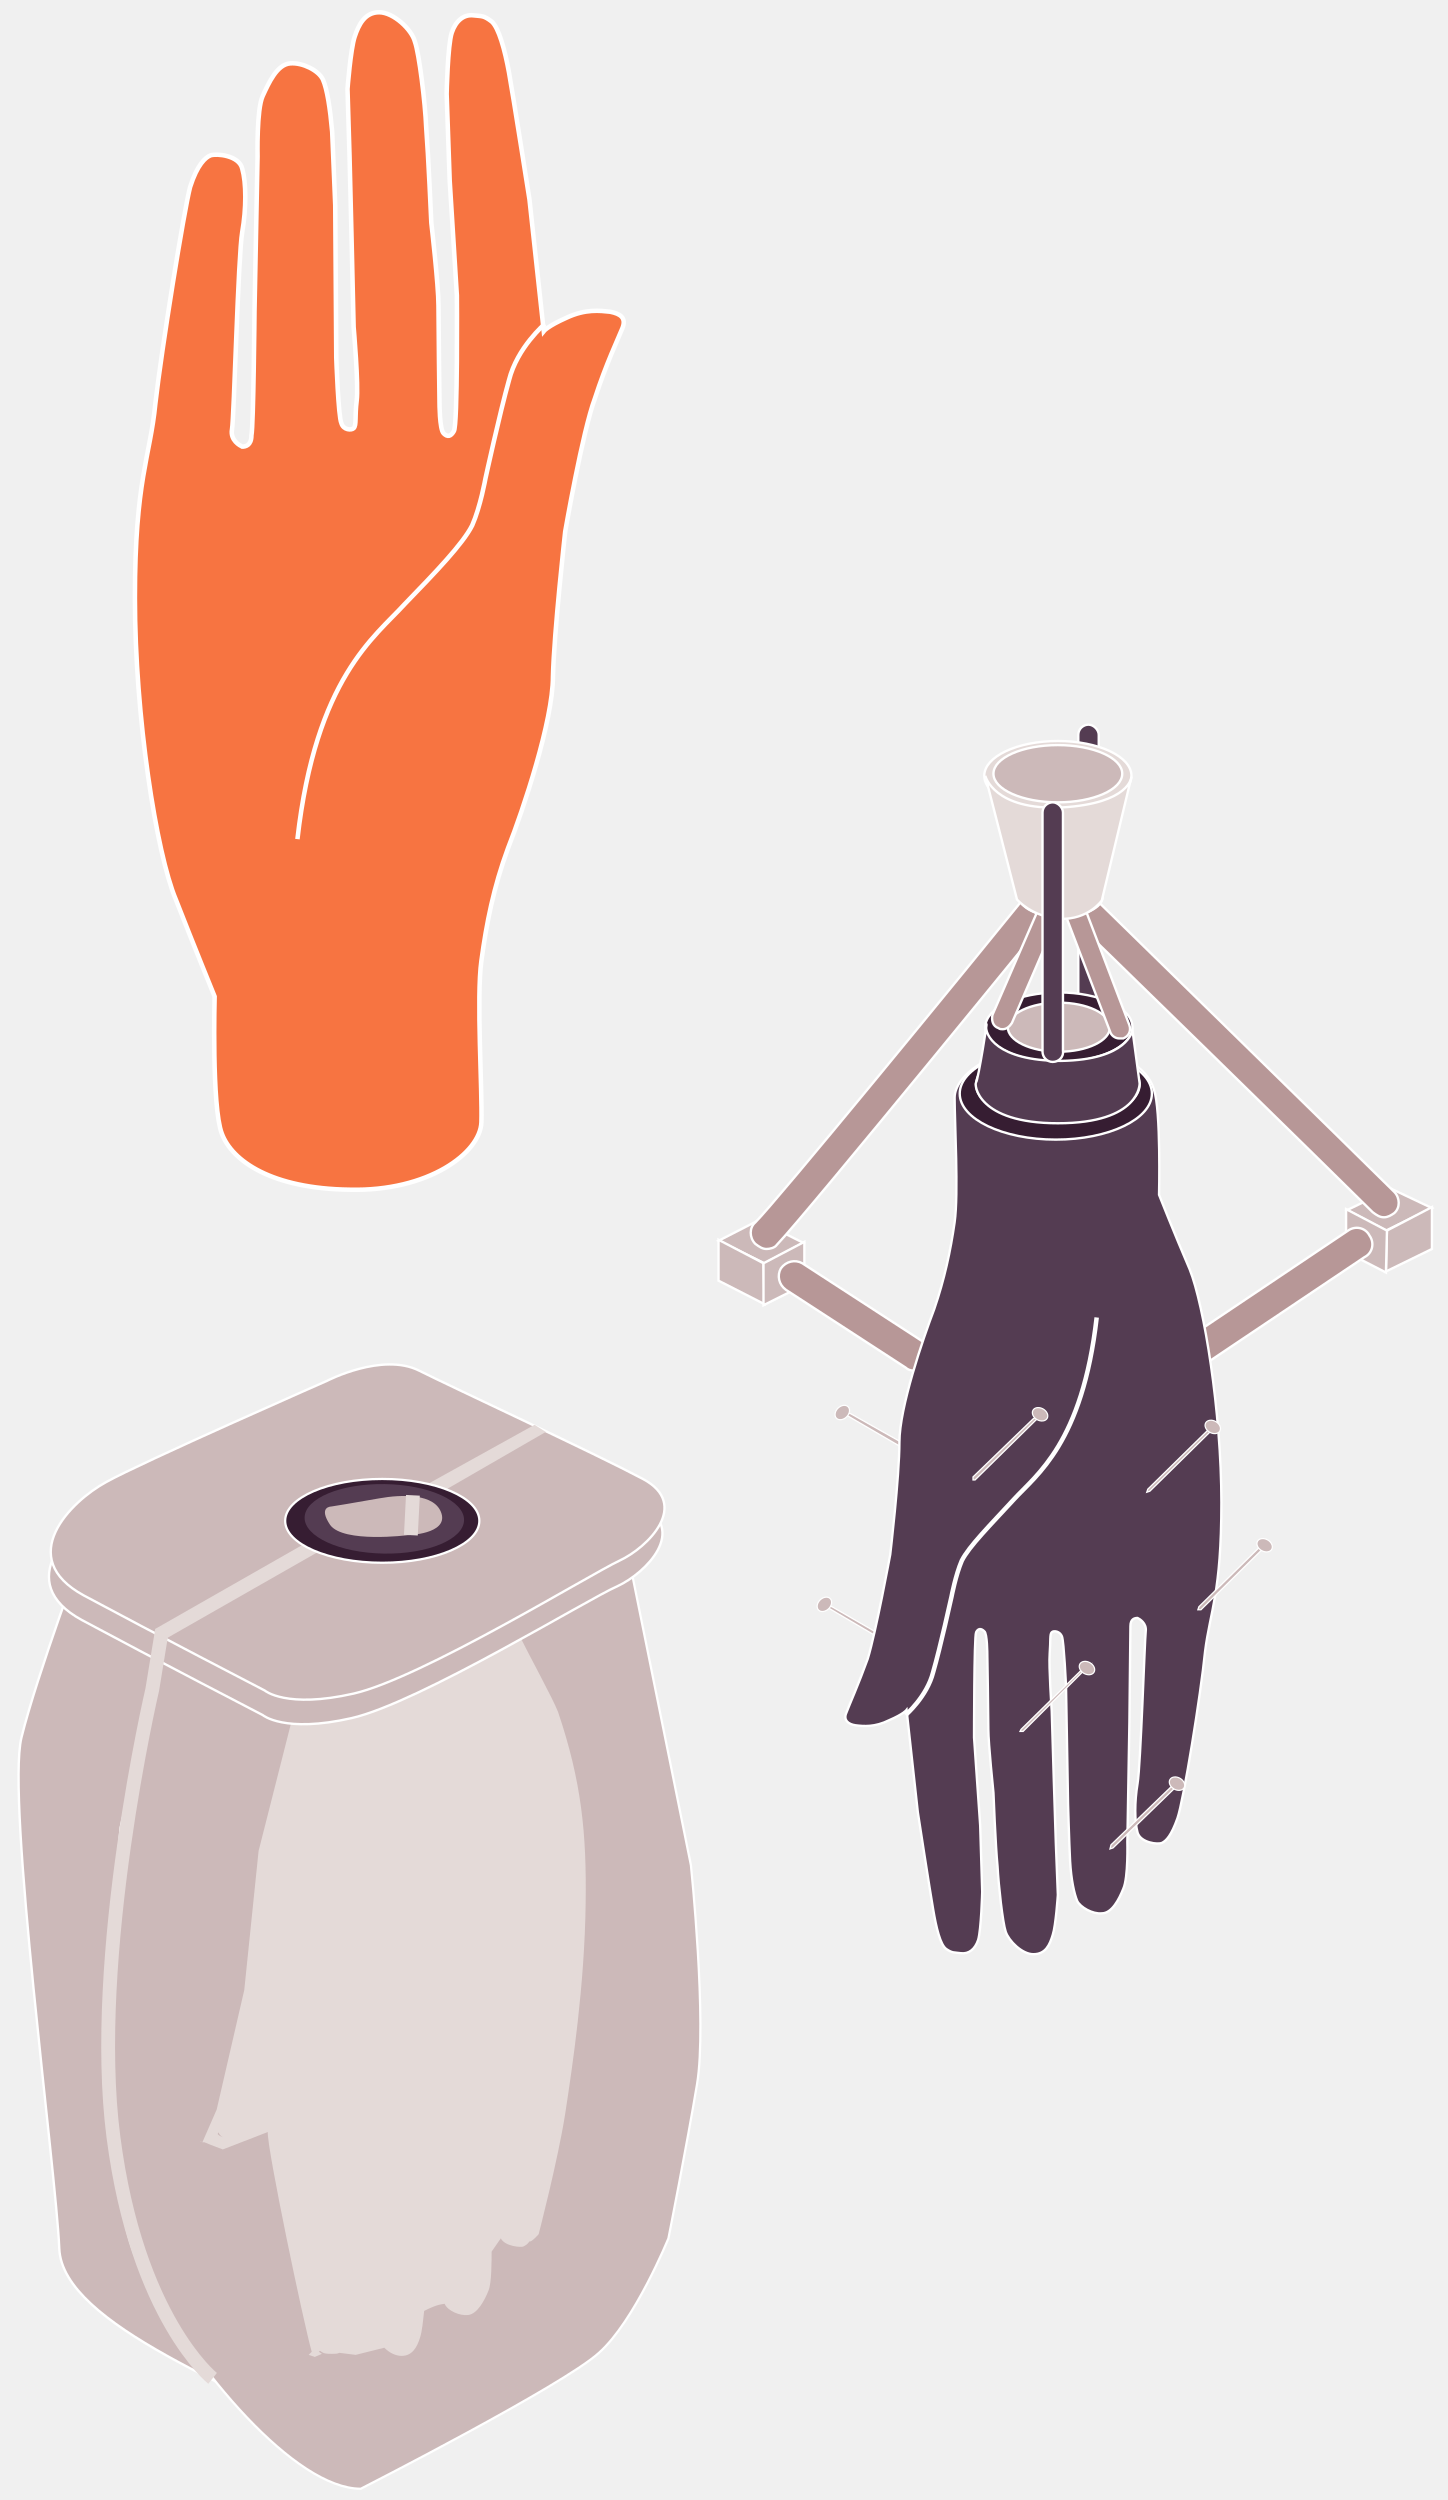
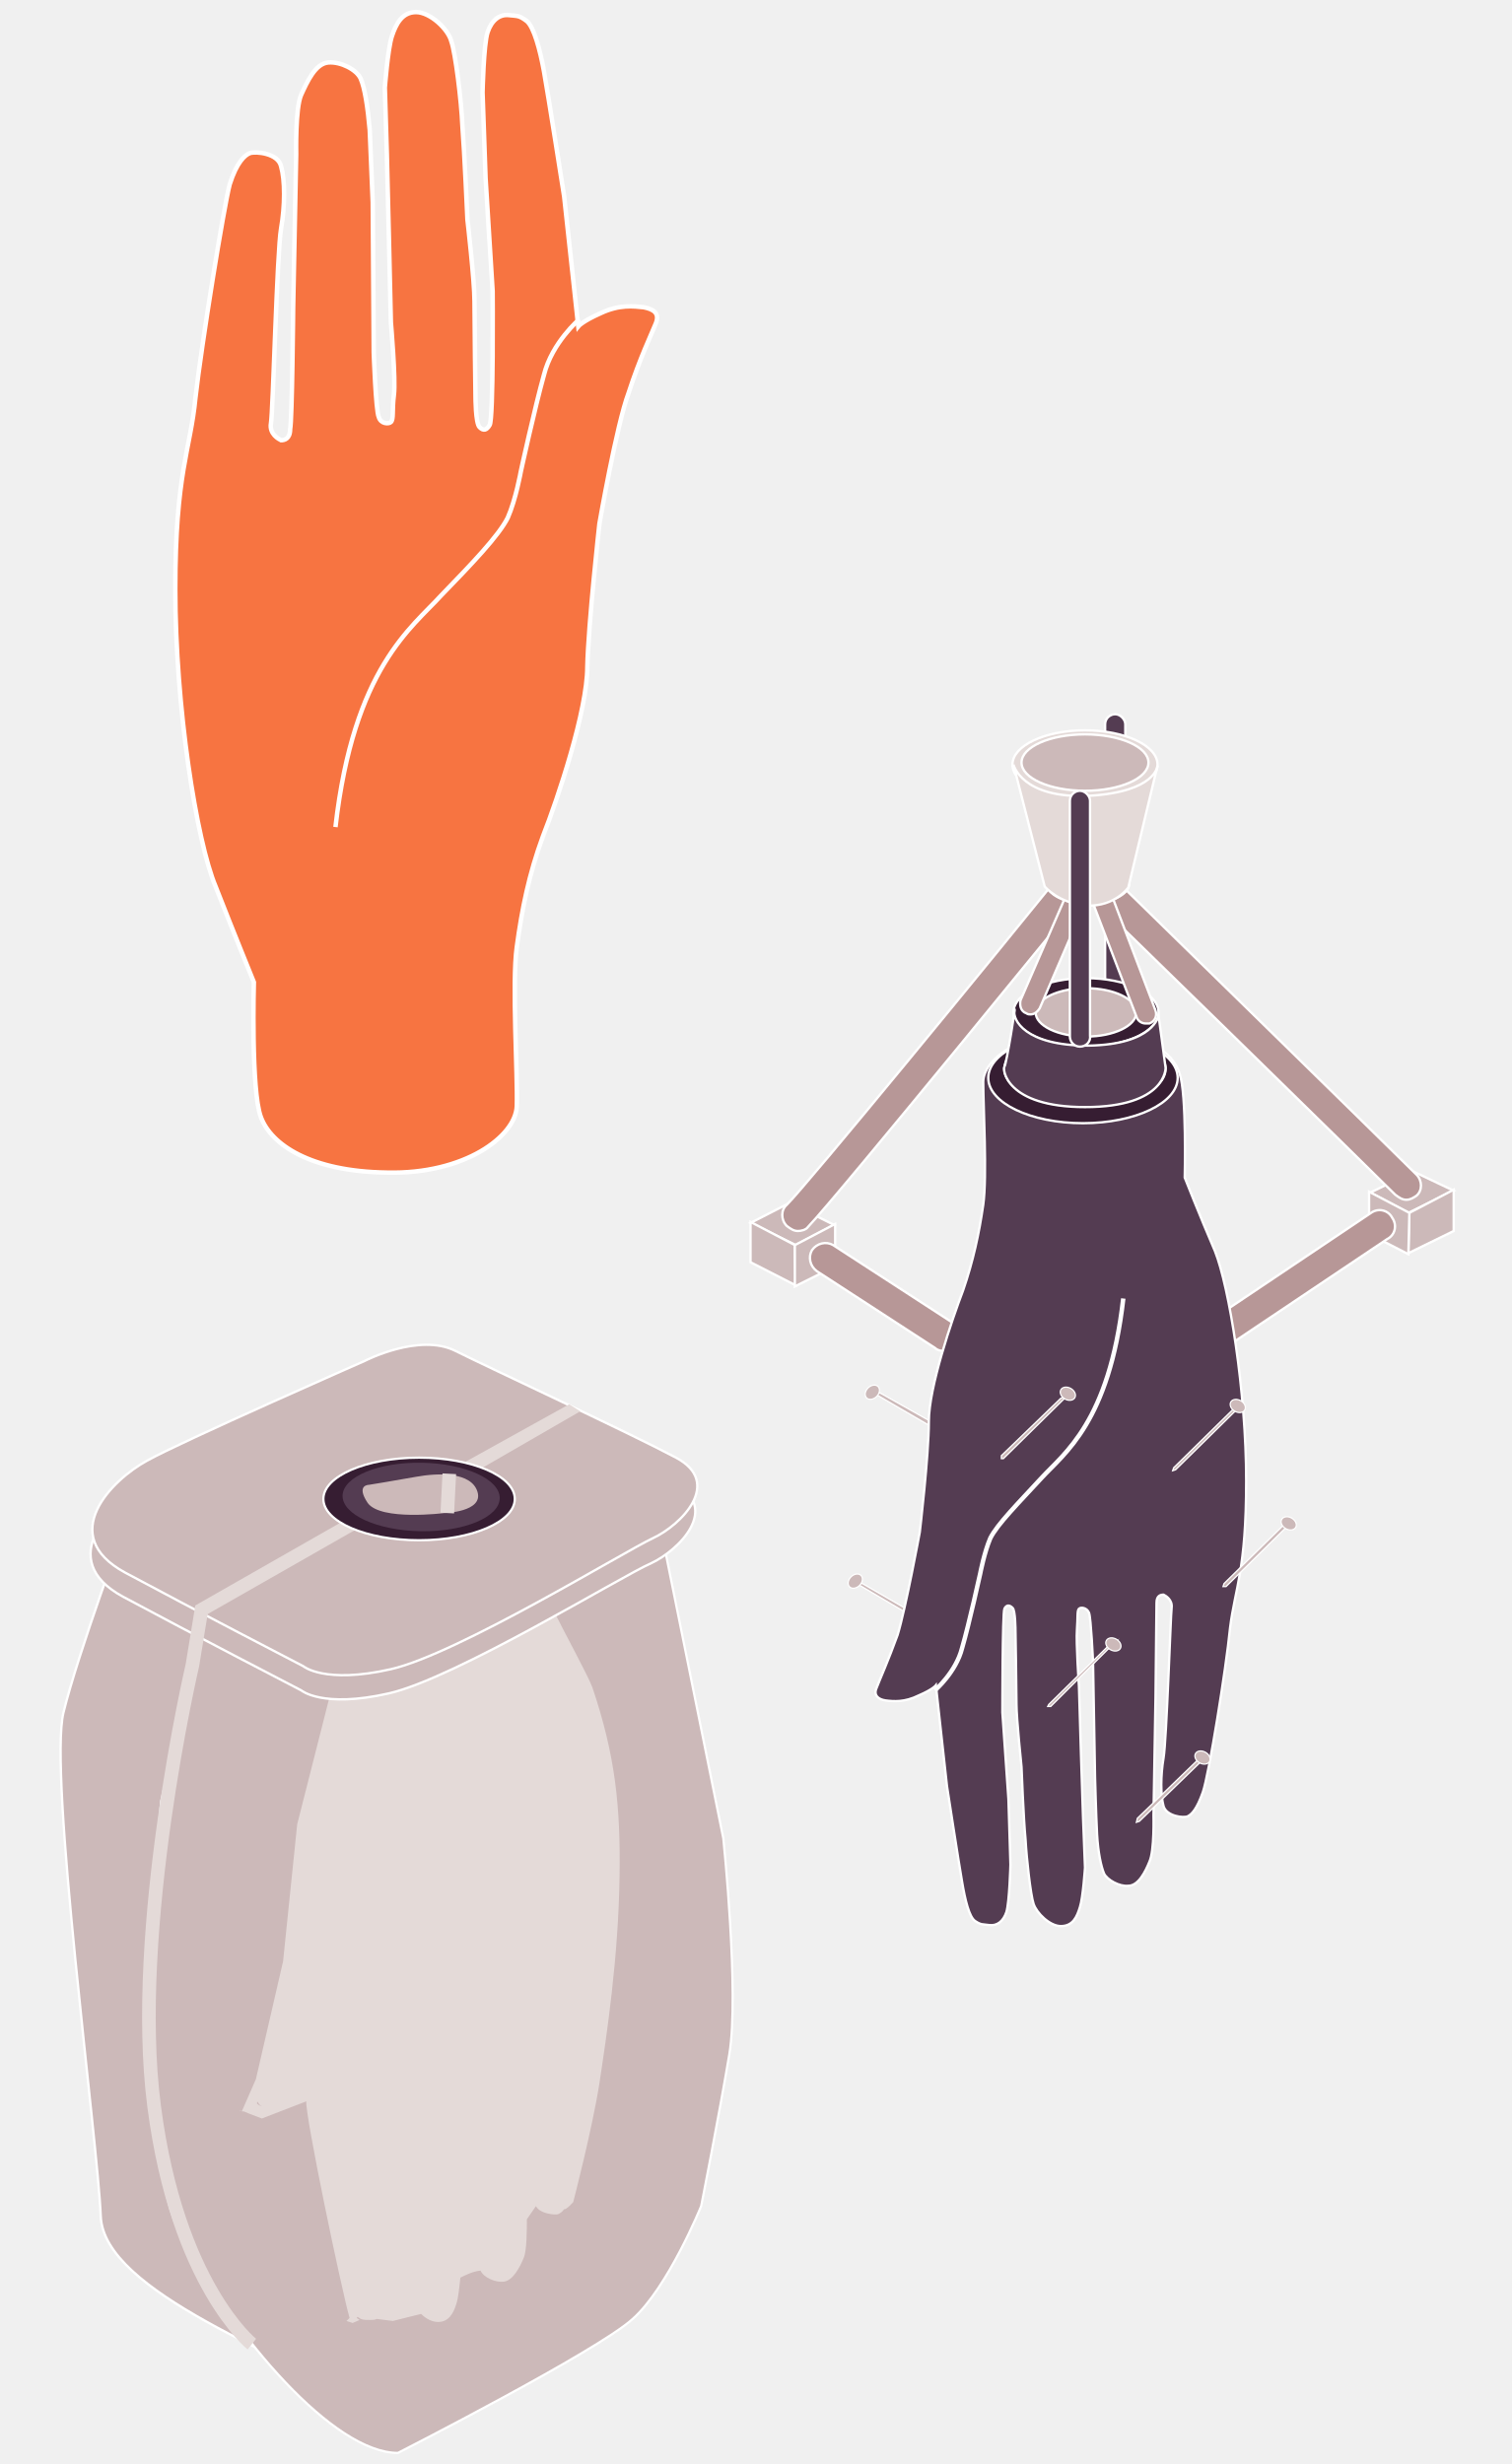
- <svg xmlns="http://www.w3.org/2000/svg" xmlns:xlink="http://www.w3.org/1999/xlink" version="1.1" id="Layer_1" x="0px" y="0px" viewBox="0 0 141.6 244.6" style="enable-background:new 0 0 141.6 244.6;" xml:space="preserve">
+ <svg xmlns="http://www.w3.org/2000/svg" xmlns:xlink="http://www.w3.org/1999/xlink" version="1.1" id="Layer_1" x="0px" y="0px" viewBox="0 0 150 244.6" style="enable-background:new 0 0 150 244.6;" xml:space="preserve">
  <style type="text/css">
	.st0{fill:#F77441;stroke:#FFFFFF;stroke-width:0.443;stroke-miterlimit:10;}
	.st1{fill:none;stroke:#FFFFFF;stroke-width:0.443;stroke-miterlimit:10;}
	.st2{fill:#543C52;stroke:#FFFFFF;stroke-width:0.233;stroke-miterlimit:10;}
	.st3{fill:#CCB9B9;stroke:#FFFFFF;stroke-width:0.128;stroke-miterlimit:10;}
- 	.st4{fill:#CCB9B9;stroke:#FFFFFF;stroke-width:0.12;stroke-miterlimit:9.999;}
+ 	.st4{fill:#CCB9B9;stroke:#FFFFFF;stroke-width:0.12;stroke-miterlimit:9.998;}
	.st5{fill:#CCB9B9;stroke:#FFFFFF;stroke-width:0.233;stroke-miterlimit:10;}
	.st6{fill:#B79797;stroke:#FFFFFF;stroke-width:0.233;stroke-miterlimit:10;}
	.st7{fill:none;stroke:#FFFFFF;stroke-width:0.442;stroke-miterlimit:10;}
- 	.st8{fill:#CCB9B9;stroke:#FFFFFF;stroke-width:0.12;stroke-miterlimit:10;}
+ 	.st8{fill:#CCB9B9;stroke:#FFFFFF;stroke-width:0.12;stroke-miterlimit:9.999;}
	.st9{fill:#361D32;stroke:#FFFFFF;stroke-width:0.233;stroke-miterlimit:10;}
	.st10{fill:none;stroke:#FFFFFF;stroke-width:0.233;stroke-miterlimit:10;}
	.st11{fill:none;stroke:#B79797;stroke-width:0.233;stroke-linecap:round;stroke-miterlimit:10;}
	.st12{fill:#E4DAD8;stroke:#FFFFFF;stroke-width:0.233;stroke-miterlimit:10;}
	.st13{fill:#CCB9B9;stroke:#FFFFFF;stroke-width:0.221;stroke-miterlimit:10;}
	.st14{fill:#E4DAD8;}
	.st15{fill:#543C52;stroke:#543C52;stroke-width:0.385;stroke-miterlimit:10;}
	.st16{fill:none;stroke:#E4DAD8;stroke-width:1.352;stroke-miterlimit:10;}
	.st17{fill:#361D32;stroke:#FFFFFF;stroke-width:0.221;stroke-miterlimit:10;}
	.st18{fill:#543C52;}
	.st19{clip-path:url(#SVGID_2_);}
	.st20{fill:#CCB9B9;}
</style>
  <g>
-     <path class="st0" d="M21.7,110.9c-1-2.6-0.7-13.4-0.7-13.4s-2-4.9-3.8-9.5c-1.9-4.5-4-17.9-4-29.5s1.5-13.8,2-19   c0.6-5.3,2.8-18.9,3.4-21.2c0.7-2.2,1.5-2.9,2-3.1c0.6-0.2,2.8,0,3.1,1.3c0.4,1.4,0.4,3.9,0,6.2S22.9,40.9,22.7,42   c-0.2,1.1,0.8,1.6,1,1.7c0.3,0,0.9-0.1,0.9-1.1c0.2-0.9,0.3-12.1,0.3-12.1l0.3-15.2c0,0-0.1-4.6,0.5-5.9s1.4-3.1,2.7-3.2   c1.2-0.1,2.8,0.7,3.2,1.6c0.4,0.9,0.7,2.8,0.9,5.1c0.1,2.4,0.3,7.2,0.3,7.2L32.9,35c0,0,0.2,5.8,0.5,6.4c0.2,0.7,1,0.7,1.2,0.5   c0.3-0.3,0.1-1.1,0.3-2.7c0.2-1.5-0.3-7.2-0.3-7.2l-0.2-8.6l-0.2-8.1l-0.2-6.6c0,0,0.3-3.9,0.7-5.1s1-2.4,2.4-2.4s3.2,1.7,3.5,2.9   c0.4,1.1,1,5.9,1.1,8.4c0.2,2.5,0.5,9.3,0.5,9.3s0.7,6.1,0.7,8.1s0.1,9.5,0.1,9.5s0,2.6,0.4,3c0.4,0.4,0.7,0.3,1-0.2   c0.4-0.5,0.3-13.3,0.3-13.3L44,17.7l-0.3-8.5c0,0,0.1-4.8,0.5-6s1.2-1.8,2.1-1.7c0.9,0.1,1,0,1.8,0.6c0.7,0.6,1.3,2.8,1.7,5   c0.4,2.2,2,12.4,2,12.4l1.4,12.9c0,0,0.4-0.5,2.2-1.3c1.9-0.9,3.3-0.7,4.3-0.6c1,0.2,1.6,0.6,1.2,1.6s-1.6,3.5-2.7,6.9   c-1.2,3.2-2.9,13-2.9,13s-1.1,9.9-1.2,14.2c0,4.3-2.9,13-4.4,16.8c-1.4,3.8-2.1,7.3-2.6,11c-0.5,3.6,0.1,12.7,0,15.8   c-0.1,3-5.2,6.8-12.9,6.6C26.6,116.3,22.7,113.6,21.7,110.9z" />
-     <path class="st1" d="M53.3,31.7c0,0-2.7,2.3-3.5,5.5c-0.9,3.2-2.3,9.6-2.3,9.6s-0.5,2.8-1.3,4.6c-0.9,1.8-3.6,4.6-6.6,7.7   c-2.9,3.2-8.7,7.2-10.5,23" />
+     <path class="st0" d="M25.9,110.9c-1-2.6-0.7-13.4-0.7-13.4s-2-4.9-3.8-9.5c-1.9-4.5-4-17.9-4-29.5s1.5-13.8,2-19   c0.6-5.3,2.8-18.9,3.4-21.2c0.7-2.2,1.5-2.9,2-3.1c0.6-0.2,2.8,0,3.1,1.3c0.4,1.4,0.4,3.9,0,6.2s-0.8,18.2-1,19.3   c-0.2,1.1,0.8,1.6,1,1.7c0.3,0,0.9-0.1,0.9-1.1c0.2-0.9,0.3-12.1,0.3-12.1l0.3-15.2c0,0-0.1-4.6,0.5-5.9s1.4-3.1,2.7-3.2   c1.2-0.1,2.8,0.7,3.2,1.6s0.7,2.8,0.9,5.1c0.1,2.4,0.3,7.2,0.3,7.2L37.1,35c0,0,0.2,5.8,0.5,6.4c0.2,0.7,1,0.7,1.2,0.5   c0.3-0.3,0.1-1.1,0.3-2.7c0.2-1.5-0.3-7.2-0.3-7.2l-0.2-8.6l-0.2-8.1l-0.2-6.6c0,0,0.3-3.9,0.7-5.1s1-2.4,2.4-2.4s3.2,1.7,3.5,2.9   c0.4,1.1,1,5.9,1.1,8.4c0.2,2.5,0.5,9.3,0.5,9.3s0.7,6.1,0.7,8.1s0.1,9.5,0.1,9.5s0,2.6,0.4,3s0.7,0.3,1-0.2   c0.4-0.5,0.3-13.3,0.3-13.3l-0.7-11.2l-0.3-8.5c0,0,0.1-4.8,0.5-6s1.2-1.8,2.1-1.7c0.9,0.1,1,0,1.8,0.6c0.7,0.6,1.3,2.8,1.7,5   s2,12.4,2,12.4l1.4,12.9c0,0,0.4-0.5,2.2-1.3c1.9-0.9,3.3-0.7,4.3-0.6c1,0.2,1.6,0.6,1.2,1.6s-1.6,3.5-2.7,6.9   c-1.2,3.2-2.9,13-2.9,13s-1.1,9.9-1.2,14.2c0,4.3-2.9,13-4.4,16.8c-1.4,3.8-2.1,7.3-2.6,11c-0.5,3.6,0.1,12.7,0,15.8   c-0.1,3-5.2,6.8-12.9,6.6C30.8,116.3,26.9,113.6,25.9,110.9z" />
+     <path class="st1" d="M57.5,31.7c0,0-2.7,2.3-3.5,5.5c-0.9,3.2-2.3,9.6-2.3,9.6s-0.5,2.8-1.3,4.6c-0.9,1.8-3.6,4.6-6.6,7.7   c-2.9,3.2-8.7,7.2-10.5,23" />
  </g>
  <g>
    <g>
-       <path class="st2" d="M106.5,98.1c-0.6,0-1-0.5-1-1V71.9c0-0.6,0.5-1,1-1s1,0.5,1,1v25.2C107.5,97.6,107.1,98.1,106.5,98.1z" />
+       <path class="st2" d="M110.7,98.1c-0.6,0-1-0.5-1-1V71.9c0-0.6,0.5-1,1-1s1,0.5,1,1v25.2C111.7,97.6,111.3,98.1,110.7,98.1z" />
    </g>
    <g>
-       <polygon class="st3" points="90.1,142.7 82.2,138.1 83.2,138.3 90.3,142.3 90.4,142.6   " />
-       <ellipse transform="matrix(0.711 -0.7031 0.7031 0.711 -73.3446 97.8765)" class="st4" cx="82.4" cy="138.2" rx="0.8" ry="0.6" />
+       <polygon class="st3" points="94.3,142.7 86.4,138.1 87.4,138.3 94.5,142.3 94.6,142.6   " />
+       <ellipse transform="matrix(0.711 -0.7031 0.7031 0.711 -72.1492 100.8334)" class="st4" cx="86.6" cy="138.2" rx="0.8" ry="0.6" />
    </g>
    <g>
-       <polygon class="st3" points="88.3,161.6 80.5,157 81.4,157.2 88.5,161.3 88.6,161.6   " />
-       <ellipse transform="matrix(0.711 -0.7031 0.7031 0.711 -87.1064 102.0817)" class="st4" cx="80.7" cy="157" rx="0.8" ry="0.6" />
+       <polygon class="st3" points="92.5,161.6 84.7,157 85.6,157.2 92.7,161.3 92.8,161.6   " />
+       <ellipse transform="matrix(0.711 -0.7031 0.7031 0.711 -85.8517 105.0242)" class="st4" cx="84.9" cy="157" rx="0.8" ry="0.6" />
    </g>
    <g>
-       <polygon class="st5" points="70.3,121.4 74.8,123.6 78.6,121.6 74.2,119.4   " />
-       <polygon class="st5" points="70.3,121.3 70.3,125.3 74.8,127.6 74.7,123.6   " />
-       <polygon class="st5" points="74.7,123.6 74.7,127.7 78.7,125.7 78.7,121.5   " />
+       <polygon class="st5" points="74.5,121.4 79,123.6 82.8,121.6 78.4,119.4   " />
+       <polygon class="st5" points="74.5,121.3 74.5,125.3 79,127.6 78.9,123.6   " />
+       <polygon class="st5" points="78.9,123.6 78.9,127.7 82.9,125.7 82.9,121.5   " />
      <g>
-         <path class="st6" d="M89.4,134.1c-0.3,0-0.6-0.1-0.8-0.3l-11.7-7.6c-0.7-0.5-0.9-1.4-0.5-2.1c0.5-0.7,1.4-0.9,2.1-0.5l11.7,7.6     c0.7,0.5,0.9,1.4,0.5,2.1C90.5,133.8,89.9,134.1,89.4,134.1z" />
+         <path class="st6" d="M93.6,134.1c-0.3,0-0.6-0.1-0.8-0.3l-11.7-7.6c-0.7-0.5-0.9-1.4-0.5-2.1c0.5-0.7,1.4-0.9,2.1-0.5l11.7,7.6     c0.7,0.5,0.9,1.4,0.5,2.1C94.7,133.8,94.1,134.1,93.6,134.1z" />
      </g>
      <g>
-         <path class="st6" d="M75,122.2c-0.4,0-0.7-0.2-1.1-0.5c-0.6-0.6-0.6-1.6,0-2.1c2.1-2.1,19.8-23.7,28.7-34.7     c0.6-0.7,1.5-0.7,2.1-0.2c0.7,0.6,0.7,1.5,0.2,2.1c-1,1.3-26.1,32.1-28.9,35C75.8,122.1,75.3,122.2,75,122.2z" />
+         <path class="st6" d="M79.2,122.2c-0.4,0-0.7-0.2-1.1-0.5c-0.6-0.6-0.6-1.6,0-2.1c2.1-2.1,19.8-23.7,28.7-34.7     c0.6-0.7,1.5-0.7,2.1-0.2c0.7,0.6,0.7,1.5,0.2,2.1c-1,1.3-26.1,32.1-28.9,35C80,122.1,79.5,122.2,79.2,122.2z" />
      </g>
    </g>
    <g>
-       <polygon class="st5" points="140.1,118.2 135.6,120.4 131.8,118.4 136.1,116.3   " />
-       <polygon class="st5" points="140.1,118.1 140.1,122.2 135.6,124.4 135.7,120.4   " />
-       <polygon class="st5" points="135.7,120.4 135.6,124.5 131.7,122.5 131.7,118.3   " />
+       <polygon class="st5" points="144.3,118.2 139.8,120.4 136,118.4 140.3,116.3   " />
+       <polygon class="st5" points="144.3,118.1 144.3,122.2 139.8,124.4 139.9,120.4   " />
+       <polygon class="st5" points="139.9,120.4 139.8,124.5 135.9,122.5 135.9,118.3   " />
      <g>
-         <path class="st6" d="M117.2,133.6c-0.5,0-1-0.3-1.3-0.7c-0.5-0.7-0.3-1.7,0.5-2.1l15.5-10.4c0.7-0.5,1.7-0.3,2.1,0.5     c0.5,0.7,0.3,1.7-0.5,2.1L118,133.4C117.8,133.5,117.5,133.6,117.2,133.6z" />
+         <path class="st6" d="M121.4,133.6c-0.5,0-1-0.3-1.3-0.7c-0.5-0.7-0.3-1.7,0.5-2.1l15.5-10.4c0.7-0.5,1.7-0.3,2.1,0.5     c0.5,0.7,0.3,1.7-0.5,2.1l-15.5,10.4C122,133.5,121.7,133.6,121.4,133.6z" />
      </g>
      <g>
-         <path class="st6" d="M135.4,119.1c-0.4,0-0.7-0.2-1.1-0.5c-2.8-2.8-29.9-29.3-30.2-29.5c-0.7-0.6-0.7-1.6,0-2.1     c0.6-0.7,1.6-0.7,2.1,0c0.3,0.3,27.4,26.8,30.2,29.6c0.6,0.6,0.6,1.6,0,2.1C136.1,118.9,135.8,119.1,135.4,119.1z" />
+         <path class="st6" d="M139.6,119.1c-0.4,0-0.7-0.2-1.1-0.5c-2.8-2.8-29.9-29.3-30.2-29.5c-0.7-0.6-0.7-1.6,0-2.1     c0.6-0.7,1.6-0.7,2.1,0c0.3,0.3,27.4,26.8,30.2,29.6c0.6,0.6,0.6,1.6,0,2.1C140.3,118.9,140,119.1,139.6,119.1z" />
      </g>
    </g>
    <g>
-       <path class="st2" d="M112.9,106.6c0.7,2,0.5,10.3,0.5,10.3s1.5,3.8,3,7.3c1.4,3.5,3.1,13.9,3.1,22.8s-1.1,10.6-1.6,14.6    c-0.4,4.1-2.1,14.6-2.7,16.3s-1.1,2.2-1.5,2.4s-2.1,0-2.4-1c-0.3-1.1-0.3-3,0-4.8s0.7-14.1,0.8-14.9c0.1-0.8-0.6-1.2-0.8-1.3    c-0.3,0-0.7,0.1-0.7,0.8s-0.1,9.4-0.1,9.4l-0.2,11.7c0,0,0.1,3.5-0.4,4.6c-0.4,1-1.1,2.4-2.1,2.4c-0.9,0.1-2.1-0.6-2.4-1.2    c-0.3-0.7-0.6-2.1-0.7-3.9c-0.1-1.9-0.2-5.6-0.2-5.6l-0.2-11.5c0,0-0.2-4.4-0.4-4.9c-0.2-0.5-0.8-0.6-1-0.4    c-0.2,0.2-0.1,0.8-0.2,2.1c-0.1,1.2,0.2,5.6,0.2,5.6l0.2,6.7l0.2,6.2l0.2,5.1c0,0-0.2,3-0.5,3.9c-0.3,1-0.7,1.9-1.9,1.9    c-1.1,0-2.4-1.3-2.7-2.2c-0.3-0.9-0.7-4.5-0.8-6.4c-0.2-2-0.4-7.2-0.4-7.2s-0.5-4.8-0.5-6.2c0-1.5-0.1-7.3-0.1-7.3s0-2.1-0.3-2.3    c-0.3-0.3-0.6-0.3-0.8,0.1S95.3,170,95.3,170l0.6,8.6l0.2,6.5c0,0-0.1,3.7-0.4,4.7c-0.3,0.9-0.9,1.4-1.7,1.3    c-0.7-0.1-0.8,0-1.4-0.4s-1-2.1-1.3-3.9c-0.3-1.7-1.5-9.5-1.5-9.5l-1.1-10c0,0-0.3,0.4-1.7,1c-1.4,0.7-2.5,0.6-3.3,0.5    c-0.7-0.1-1.2-0.5-0.9-1.2c0.3-0.8,1.2-2.8,2.1-5.3c0.8-2.6,2.2-10.2,2.2-10.2s0.9-7.6,0.9-11s2.3-10.1,3.4-13    c1-2.9,1.6-5.7,2-8.5s0-9.8,0-12.2c0-2.3,4-5.2,10-5.1C109.5,102.3,112.3,104.5,112.9,106.6z" />
-       <path class="st7" d="M88.6,167.8c0,0,2.1-1.8,2.7-4.2c0.7-2.4,1.8-7.4,1.8-7.4s0.4-2.1,1-3.5c0.7-1.4,2.8-3.5,5.1-6    c2.2-2.4,6.7-5.5,8.1-17.8" />
+       <path class="st2" d="M117.1,106.6c0.7,2,0.5,10.3,0.5,10.3s1.5,3.8,3,7.3c1.4,3.5,3.1,13.9,3.1,22.8s-1.1,10.6-1.6,14.6    c-0.4,4.1-2.1,14.6-2.7,16.3s-1.1,2.2-1.5,2.4s-2.1,0-2.4-1c-0.3-1.1-0.3-3,0-4.8s0.7-14.1,0.8-14.9c0.1-0.8-0.6-1.2-0.8-1.3    c-0.3,0-0.7,0.1-0.7,0.8s-0.1,9.4-0.1,9.4l-0.2,11.7c0,0,0.1,3.5-0.4,4.6c-0.4,1-1.1,2.4-2.1,2.4c-0.9,0.1-2.1-0.6-2.4-1.2    c-0.3-0.7-0.6-2.1-0.7-3.9c-0.1-1.9-0.2-5.6-0.2-5.6l-0.2-11.5c0,0-0.2-4.4-0.4-4.9c-0.2-0.5-0.8-0.6-1-0.4    c-0.2,0.2-0.1,0.8-0.2,2.1c-0.1,1.2,0.2,5.6,0.2,5.6l0.2,6.7l0.2,6.2l0.2,5.1c0,0-0.2,3-0.5,3.9c-0.3,1-0.7,1.9-1.9,1.9    c-1.1,0-2.4-1.3-2.7-2.2c-0.3-0.9-0.7-4.5-0.8-6.4c-0.2-2-0.4-7.2-0.4-7.2s-0.5-4.8-0.5-6.2c0-1.5-0.1-7.3-0.1-7.3s0-2.1-0.3-2.3    c-0.3-0.3-0.6-0.3-0.8,0.1S99.5,170,99.5,170l0.6,8.6l0.2,6.5c0,0-0.1,3.7-0.4,4.7c-0.3,0.9-0.9,1.4-1.7,1.3    c-0.7-0.1-0.8,0-1.4-0.4s-1-2.1-1.3-3.9c-0.3-1.7-1.5-9.5-1.5-9.5l-1.1-10c0,0-0.3,0.4-1.7,1c-1.4,0.7-2.5,0.6-3.3,0.5    c-0.7-0.1-1.2-0.5-0.9-1.2c0.3-0.8,1.2-2.8,2.1-5.3c0.8-2.6,2.2-10.2,2.2-10.2s0.9-7.6,0.9-11s2.3-10.1,3.4-13    c1-2.9,1.6-5.7,2-8.5s0-9.8,0-12.2c0-2.3,4-5.2,10-5.1C113.7,102.3,116.5,104.5,117.1,106.6z" />
+       <path class="st7" d="M92.8,167.8c0,0,2.1-1.8,2.7-4.2c0.7-2.4,1.8-7.4,1.8-7.4s0.4-2.1,1-3.5c0.7-1.4,2.8-3.5,5.1-6    c2.2-2.4,6.7-5.5,8.1-17.8" />
    </g>
    <g>
-       <polygon class="st3" points="95.4,144.8 101.9,138.4 101.1,138.8 95.2,144.5 95.2,144.8   " />
-       <ellipse transform="matrix(0.5 -0.866 0.866 0.5 -68.9936 157.3328)" class="st8" cx="101.8" cy="138.4" rx="0.6" ry="0.8" />
+       <polygon class="st3" points="99.6,144.8 106.1,138.4 105.3,138.8 99.4,144.5 99.4,144.8   " />
+       <ellipse transform="matrix(0.5 -0.866 0.866 0.5 -66.8553 160.9495)" class="st8" cx="106" cy="138.4" rx="0.6" ry="0.8" />
    </g>
    <g>
-       <polygon class="st3" points="100.1,169.4 106.5,163 105.7,163.5 99.9,169.2 99.8,169.4   " />
-       <ellipse transform="matrix(0.5 -0.866 0.866 0.5 -88.1325 173.6576)" class="st8" cx="106.3" cy="163.2" rx="0.6" ry="0.8" />
+       <polygon class="st3" points="104.3,169.4 110.7,163 109.9,163.5 104.1,169.2 104,169.4   " />
+       <ellipse transform="matrix(0.5 -0.866 0.866 0.5 -86.0627 177.3364)" class="st8" cx="110.5" cy="163.2" rx="0.6" ry="0.8" />
    </g>
    <g>
-       <polygon class="st3" points="117.5,157.5 124,151.1 123.1,151.5 117.3,157.2 117.2,157.5   " />
-       <ellipse transform="matrix(0.5 -0.866 0.866 0.5 -69.0567 182.7119)" class="st8" cx="123.7" cy="151.2" rx="0.6" ry="0.8" />
+       <polygon class="st3" points="121.7,157.5 128.2,151.1 127.3,151.5 121.5,157.2 121.4,157.5   " />
+       <ellipse transform="matrix(0.5 -0.866 0.866 0.5 -66.9666 186.3842)" class="st8" cx="127.9" cy="151.2" rx="0.6" ry="0.8" />
    </g>
    <g>
-       <polygon class="st3" points="112.5,145.9 118.9,139.6 118.1,140 112.3,145.7 112.2,146   " />
-       <ellipse transform="matrix(0.5 -0.866 0.866 0.5 -61.5853 172.6049)" class="st8" cx="118.7" cy="139.6" rx="0.6" ry="0.8" />
+       <polygon class="st3" points="116.7,145.9 123.1,139.6 122.3,140 116.5,145.7 116.4,146   " />
+       <ellipse transform="matrix(0.5 -0.866 0.866 0.5 -59.4777 176.2014)" class="st8" cx="122.9" cy="139.6" rx="0.6" ry="0.8" />
    </g>
    <g>
-       <polygon class="st3" points="108.9,180.8 115.4,174.5 114.6,174.8 108.7,180.5 108.6,180.9   " />
-       <ellipse transform="matrix(0.5 -0.866 0.866 0.5 -93.5586 187.0257)" class="st8" cx="115.2" cy="174.5" rx="0.6" ry="0.8" />
+       <polygon class="st3" points="113.1,180.8 119.6,174.5 118.8,174.8 112.9,180.5 112.8,180.9   " />
+       <ellipse transform="matrix(0.5 -0.866 0.866 0.5 -91.4533 190.621)" class="st8" cx="119.4" cy="174.5" rx="0.6" ry="0.8" />
    </g>
-     <ellipse class="st9" cx="103.3" cy="107" rx="9.4" ry="4.5" />
-     <ellipse class="st5" cx="103.5" cy="106.1" rx="8" ry="3.7" />
-     <ellipse class="st9" cx="103.6" cy="100.5" rx="7.2" ry="3.4" />
-     <ellipse class="st5" cx="103.6" cy="100.5" rx="5" ry="2.4" />
-     <ellipse class="st5" cx="103.8" cy="87.7" rx="4.1" ry="2" />
-     <path class="st2" d="M96.5,100.3c0.2-0.9-0.8,5.4-1,5.6s0.1,4,8,4c8.1,0,8-3.9,8-3.9l-0.7-5.2c0,0-0.4,2.9-7,3   C97.5,103.8,96.3,101.2,96.5,100.3z" />
+     <ellipse class="st9" cx="107.5" cy="107" rx="9.4" ry="4.5" />
+     <ellipse class="st5" cx="107.7" cy="106.1" rx="8" ry="3.7" />
+     <ellipse class="st9" cx="107.8" cy="100.5" rx="7.2" ry="3.4" />
+     <ellipse class="st5" cx="107.8" cy="100.5" rx="5" ry="2.4" />
+     <ellipse class="st5" cx="108" cy="87.7" rx="4.1" ry="2" />
+     <path class="st2" d="M100.7,100.3c0.2-0.9-0.8,5.4-1,5.6s0.1,4,8,4c8.1,0,8-3.9,8-3.9l-0.7-5.2c0,0-0.4,2.9-7,3   C101.7,103.8,100.5,101.2,100.7,100.3z" />
    <g>
-       <line class="st10" x1="98.1" y1="99.7" x2="104.7" y2="84.5" />
-       <path class="st6" d="M98.1,100.7c-0.1,0-0.3,0-0.4-0.1c-0.6-0.2-0.7-0.8-0.6-1.3l6.6-15.2c0.2-0.6,0.8-0.7,1.3-0.6    c0.6,0.2,0.7,0.8,0.6,1.3L99,100.1C98.8,100.4,98.5,100.7,98.1,100.7z" />
+       <line class="st10" x1="102.3" y1="99.7" x2="108.9" y2="84.5" />
+       <path class="st6" d="M102.3,100.7c-0.1,0-0.3,0-0.4-0.1c-0.6-0.2-0.7-0.8-0.6-1.3l6.6-15.2c0.2-0.6,0.8-0.7,1.3-0.6    c0.6,0.2,0.7,0.8,0.6,1.3l-6.6,15.3C103,100.4,102.7,100.7,102.3,100.7z" />
    </g>
    <g>
-       <line class="st10" x1="103.2" y1="84.3" x2="109.5" y2="100.6" />
-       <path class="st6" d="M109.5,101.6c-0.4,0-0.8-0.3-0.9-0.7l-6.2-16.2c-0.2-0.6,0.1-1.1,0.6-1.3c0.6-0.2,1.1,0.1,1.3,0.6l6.2,16.3    c0.2,0.6-0.1,1.1-0.6,1.3C109.7,101.6,109.6,101.6,109.5,101.6z" />
+       <line class="st10" x1="107.4" y1="84.3" x2="113.7" y2="100.6" />
+       <path class="st6" d="M113.7,101.6c-0.4,0-0.8-0.3-0.9-0.7l-6.2-16.2c-0.2-0.6,0.1-1.1,0.6-1.3c0.6-0.2,1.1,0.1,1.3,0.6l6.2,16.3    c0.2,0.6-0.1,1.1-0.6,1.3C113.9,101.6,113.8,101.6,113.7,101.6z" />
    </g>
-     <line class="st11" x1="103.9" y1="87.6" x2="103.7" y2="96.7" />
-     <ellipse class="st12" cx="103.5" cy="75.9" rx="7.2" ry="3.4" />
-     <ellipse class="st5" cx="103.5" cy="75.7" rx="6.3" ry="2.8" />
-     <path class="st12" d="M96.4,75.9L99.5,88c0,0,1.4,1.7,4.2,1.9c2.8,0.1,4.1-1.8,4.1-1.8l2.9-12.1c0,0-0.1,2.6-6.8,3   C97.2,79.3,96.4,75.9,96.4,75.9z" />
-     <path class="st5" d="M88.4,125" />
+     <line class="st11" x1="108.1" y1="87.6" x2="107.9" y2="96.7" />
+     <ellipse class="st12" cx="107.7" cy="75.9" rx="7.2" ry="3.4" />
+     <ellipse class="st5" cx="107.7" cy="75.7" rx="6.3" ry="2.8" />
+     <path class="st12" d="M100.6,75.9l3.1,12.1c0,0,1.4,1.7,4.2,1.9c2.8,0.1,4.1-1.8,4.1-1.8l2.9-12.1c0,0-0.1,2.6-6.8,3   C101.4,79.3,100.6,75.9,100.6,75.9z" />
+     <path class="st5" d="M92.6,125" />
    <g>
-       <path class="st2" d="M103,103.9c-0.6,0-1-0.5-1-1V79.5c0-0.6,0.5-1,1-1s1,0.5,1,1v23.3C104.1,103.4,103.6,103.9,103,103.9z" />
+       <path class="st2" d="M107.2,103.9c-0.6,0-1-0.5-1-1V79.5c0-0.6,0.5-1,1-1s1,0.5,1,1v23.3C108.3,103.4,107.8,103.9,107.2,103.9z" />
    </g>
  </g>
  <g>
-     <path class="st5" d="M49.6,139l4.6,34.7l6.1,24.8l-4.7,11.2l-7.5,14.5c0,0-2.3,21.5-13.3,15.6c-11-6-28.7-12.3-29-19.8   c-0.3-7.5-5.2-43.9-3.7-50s6.2-18.7,6.2-18.7L49.6,139z" />
-     <path class="st13" d="M59.7,143.4l7.9,39.1c0,0,1.6,15.4,0.6,21.4S65.4,219,65.4,219s-3.3,8.1-6.8,11.2   c-3.5,3.2-23.3,13.3-23.3,13.3c-6.4,0-16.2-11.5-21.5-21.5c-5.3-10.1-2-43.2-2-43.2l4.2-18.7L59.7,143.4z" />
-     <path class="st14" d="M19.8,209.6L19.8,209.6H20c0.7,0.3,1.8,0.7,1.8,0.7l4.4-1.7l0,0c-0.1,1.5,3.5,18.7,4.3,21.5l-0.3,0.3l0.6,0.2   l0.7-0.3l-0.3-0.2l0.1-0.1c0.4,0.3,0.6,0.3,1.2,0.3c0.3,0,0.5,0,0.7-0.1l1.6,0.2l2.8-0.7c0.5,0.5,1.1,0.8,1.7,0.8   c1,0,1.5-0.8,1.8-1.8c0.2-0.6,0.3-1.7,0.4-2.6c0.6-0.3,1.2-0.6,2-0.7c0.3,0.7,1.5,1.2,2.3,1.1c0.9-0.1,1.6-1.4,2-2.4   c0.3-0.7,0.3-2.9,0.3-3.8L49,219c0.4,0.8,2,0.9,2.2,0.8c0.2-0.1,0.4-0.2,0.6-0.5c0.2,0.1,0.9-0.7,0.9-0.7s1.9-7.3,2.6-11.8   c0.7-4.6,1.9-12.5,2-20.6c0.1-6.8-0.4-11.9-2.7-18.7c-0.5-1.3-2.6-5.1-4.2-8.3c-0.1,0-0.2-0.4-0.3-1.1c0-2.1-0.1-7.1-0.6-8.7   c0-0.6,0-0.8,0.1-0.8l-0.5,0.1c-1-1.7-3.6-3.2-8.7-3.3c-4.8,0-8.2,2-9.2,3.9c0-0.4-0.1-0.6-0.1-0.6l-0.7,1.5   c0,14.4-1.9,18.3-1.9,18.3l-3.2,12.6l-1.4,13.6l-2.7,11.7L19.8,209.6C19.5,209.5,19.5,209.4,19.8,209.6z M49,199.2   c0.1,0.2,0.2,0.4,0.2,0.7C49.2,199.6,49.1,199.4,49,199.2z M42.4,221.2c0,0.2,0,0.4,0,0.5c0,0.2,0,0.4,0.1,0.6   C42.4,221.8,42.4,221.5,42.4,221.2L42.4,221.2z M21.3,208.8c0-0.1,0.1-0.1,0.1-0.2c0,0.2,0.2,0.4,0.4,0.5   C21.5,209,21.4,208.9,21.3,208.8z" />
-     <ellipse class="st15" cx="37.4" cy="148.8" rx="7.8" ry="3.4" />
-     <path class="st5" d="M31.8,137.5c0,0-18.2,8-21.6,9.9s-9,7.4-2.2,11.1c6.7,3.6,17.7,9.3,17.7,9.3s2.1,1.8,8.7,0.3   s23.2-11.7,26-12.9c2.8-1.3,7-5.5,2.3-8s-18.3-8.8-21.9-10.6C37.2,134.8,31.8,137.5,31.8,137.5z" />
-     <path class="st5" d="M32,135.1c0,0-18.2,8-21.6,9.9c-3.5,1.9-9,7.4-2.2,11.1c6.7,3.6,17.7,9.3,17.7,9.3s2.1,1.8,8.7,0.3   s23.2-11.7,26-13s7-5.5,2.3-8s-18.3-8.8-21.9-10.6C37.4,132.3,32,135.1,32,135.1z" />
-     <path class="st16" d="M30.7,151.3l-14.9,8.5l-0.9,5.5c0,0-6.1,26.1-3.8,43.8s9.7,23.6,9.7,23.6" />
+     <path class="st5" d="M53.8,139l4.6,34.7l6.1,24.8l-4.7,11.2l-7.5,14.5c0,0-2.3,21.5-13.3,15.6c-11-6-28.7-12.3-29-19.8   c-0.3-7.5-5.2-43.9-3.7-50s6.2-18.7,6.2-18.7L53.8,139z" />
+     <path class="st13" d="M63.9,143.4l7.9,39.1c0,0,1.6,15.4,0.6,21.4S69.6,219,69.6,219s-3.3,8.1-6.8,11.2   c-3.5,3.2-23.3,13.3-23.3,13.3c-6.4,0-16.2-11.5-21.5-21.5c-5.3-10.1-2-43.2-2-43.2l4.2-18.7L63.9,143.4z" />
+     <path class="st14" d="M24,209.6L24,209.6h0.2c0.7,0.3,1.8,0.7,1.8,0.7l4.4-1.7l0,0c-0.1,1.5,3.5,18.7,4.3,21.5l-0.3,0.3l0.6,0.2   l0.7-0.3l-0.3-0.2l0.1-0.1c0.4,0.3,0.6,0.3,1.2,0.3c0.3,0,0.5,0,0.7-0.1l1.6,0.2l2.8-0.7c0.5,0.5,1.1,0.8,1.7,0.8   c1,0,1.5-0.8,1.8-1.8c0.2-0.6,0.3-1.7,0.4-2.6c0.6-0.3,1.2-0.6,2-0.7c0.3,0.7,1.5,1.2,2.3,1.1c0.9-0.1,1.6-1.4,2-2.4   c0.3-0.7,0.3-2.9,0.3-3.8l0.9-1.3c0.4,0.8,2,0.9,2.2,0.8c0.2-0.1,0.4-0.2,0.6-0.5c0.2,0.1,0.9-0.7,0.9-0.7s1.9-7.3,2.6-11.8   c0.7-4.6,1.9-12.5,2-20.6c0.1-6.8-0.4-11.9-2.7-18.7c-0.5-1.3-2.6-5.1-4.2-8.3c-0.1,0-0.2-0.4-0.3-1.1c0-2.1-0.1-7.1-0.6-8.7   c0-0.6,0-0.8,0.1-0.8l-0.5,0.1c-1-1.7-3.6-3.2-8.7-3.3c-4.8,0-8.2,2-9.2,3.9c0-0.4-0.1-0.6-0.1-0.6l-0.7,1.5   c0,14.4-1.9,18.3-1.9,18.3l-3.2,12.6l-1.4,13.6l-2.7,11.7L24,209.6C23.7,209.5,23.7,209.4,24,209.6z M53.2,199.2   c0.1,0.2,0.2,0.4,0.2,0.7C53.4,199.6,53.3,199.4,53.2,199.2z M46.6,221.2c0,0.2,0,0.4,0,0.5c0,0.2,0,0.4,0.1,0.6   C46.6,221.8,46.6,221.5,46.6,221.2L46.6,221.2z M25.5,208.8c0-0.1,0.1-0.1,0.1-0.2c0,0.2,0.2,0.4,0.4,0.5   C25.7,209,25.6,208.9,25.5,208.8z" />
+     <ellipse class="st15" cx="41.6" cy="148.8" rx="7.8" ry="3.4" />
+     <path class="st5" d="M36,137.5c0,0-18.2,8-21.6,9.9s-9,7.4-2.2,11.1c6.7,3.6,17.7,9.3,17.7,9.3s2.1,1.8,8.7,0.3s23.2-11.7,26-12.9   c2.8-1.3,7-5.5,2.3-8c-4.7-2.5-18.3-8.8-21.9-10.6C41.4,134.8,36,137.5,36,137.5z" />
+     <path class="st5" d="M36.2,135.1c0,0-18.2,8-21.6,9.9c-3.5,1.9-9,7.4-2.2,11.1c6.7,3.6,17.7,9.3,17.7,9.3s2.1,1.8,8.7,0.3   s23.2-11.7,26-13c2.8-1.3,7-5.5,2.3-8s-18.3-8.8-21.9-10.6C41.6,132.3,36.2,135.1,36.2,135.1z" />
+     <path class="st16" d="M34.9,151.3L20,159.8l-0.9,5.5c0,0-6.1,26.1-3.8,43.8s9.7,23.6,9.7,23.6" />
    <g>
-       <polygon class="st14" points="41.1,147.2 40.4,146 52.3,139.4 53.4,140.1   " />
+       <polygon class="st14" points="45.3,147.2 44.6,146 56.5,139.4 57.6,140.1   " />
    </g>
-     <ellipse class="st17" cx="37.4" cy="148.8" rx="9.5" ry="4.1" />
+     <ellipse class="st17" cx="41.6" cy="148.8" rx="9.5" ry="4.1" />
    <g>
      <g>
-         <ellipse id="XMLID_50_" transform="matrix(1.641128e-02 -0.9999 0.9999 1.641128e-02 -111.6992 183.7591)" class="st18" cx="37.6" cy="148.7" rx="3.4" ry="7.8" />
+         <ellipse id="XMLID_50_" transform="matrix(1.641071e-02 -0.9999 0.9999 1.641071e-02 -107.4662 187.9619)" class="st18" cx="41.8" cy="148.6" rx="3.4" ry="7.8" />
      </g>
      <g>
        <g>
-           <defs>
-             <ellipse id="SVGID_1_" transform="matrix(1.641128e-02 -0.9999 0.9999 1.641128e-02 -111.6992 183.7591)" cx="37.6" cy="148.7" rx="3.4" ry="7.8" />
-           </defs>
-           <clipPath id="SVGID_2_">
-             <use xlink:href="#SVGID_1_" style="overflow:visible;" />
-           </clipPath>
-           <g class="st19">
-             <path class="st20" d="M32.4,147.4c0,0,2.5-0.4,4.7-0.8s5.5-0.5,6.1,1.5s-3.3,2.1-3.3,2.1s-6.3,0.8-7.6-1       C31.1,147.4,32.4,147.4,32.4,147.4z" />
+           <g>
+             <defs>
+               <ellipse id="SVGID_1_" transform="matrix(1.641071e-02 -0.9999 0.9999 1.641071e-02 -107.4662 187.9619)" cx="41.8" cy="148.6" rx="3.4" ry="7.8" />
+             </defs>
+             <clipPath id="SVGID_2_">
+               <use xlink:href="#SVGID_1_" style="overflow:visible;" />
+             </clipPath>
+             <g class="st19">
+               <path class="st20" d="M36.6,147.4c0,0,2.5-0.4,4.7-0.8s5.5-0.5,6.1,1.5s-3.3,2.1-3.3,2.1s-6.3,0.8-7.6-1        C35.3,147.4,36.6,147.4,36.6,147.4z" />
+             </g>
          </g>
        </g>
      </g>
    </g>
-     <line class="st16" x1="40.4" y1="146.3" x2="40.2" y2="150.2" />
+     <line class="st16" x1="44.6" y1="146.3" x2="44.4" y2="150.2" />
  </g>
</svg>
